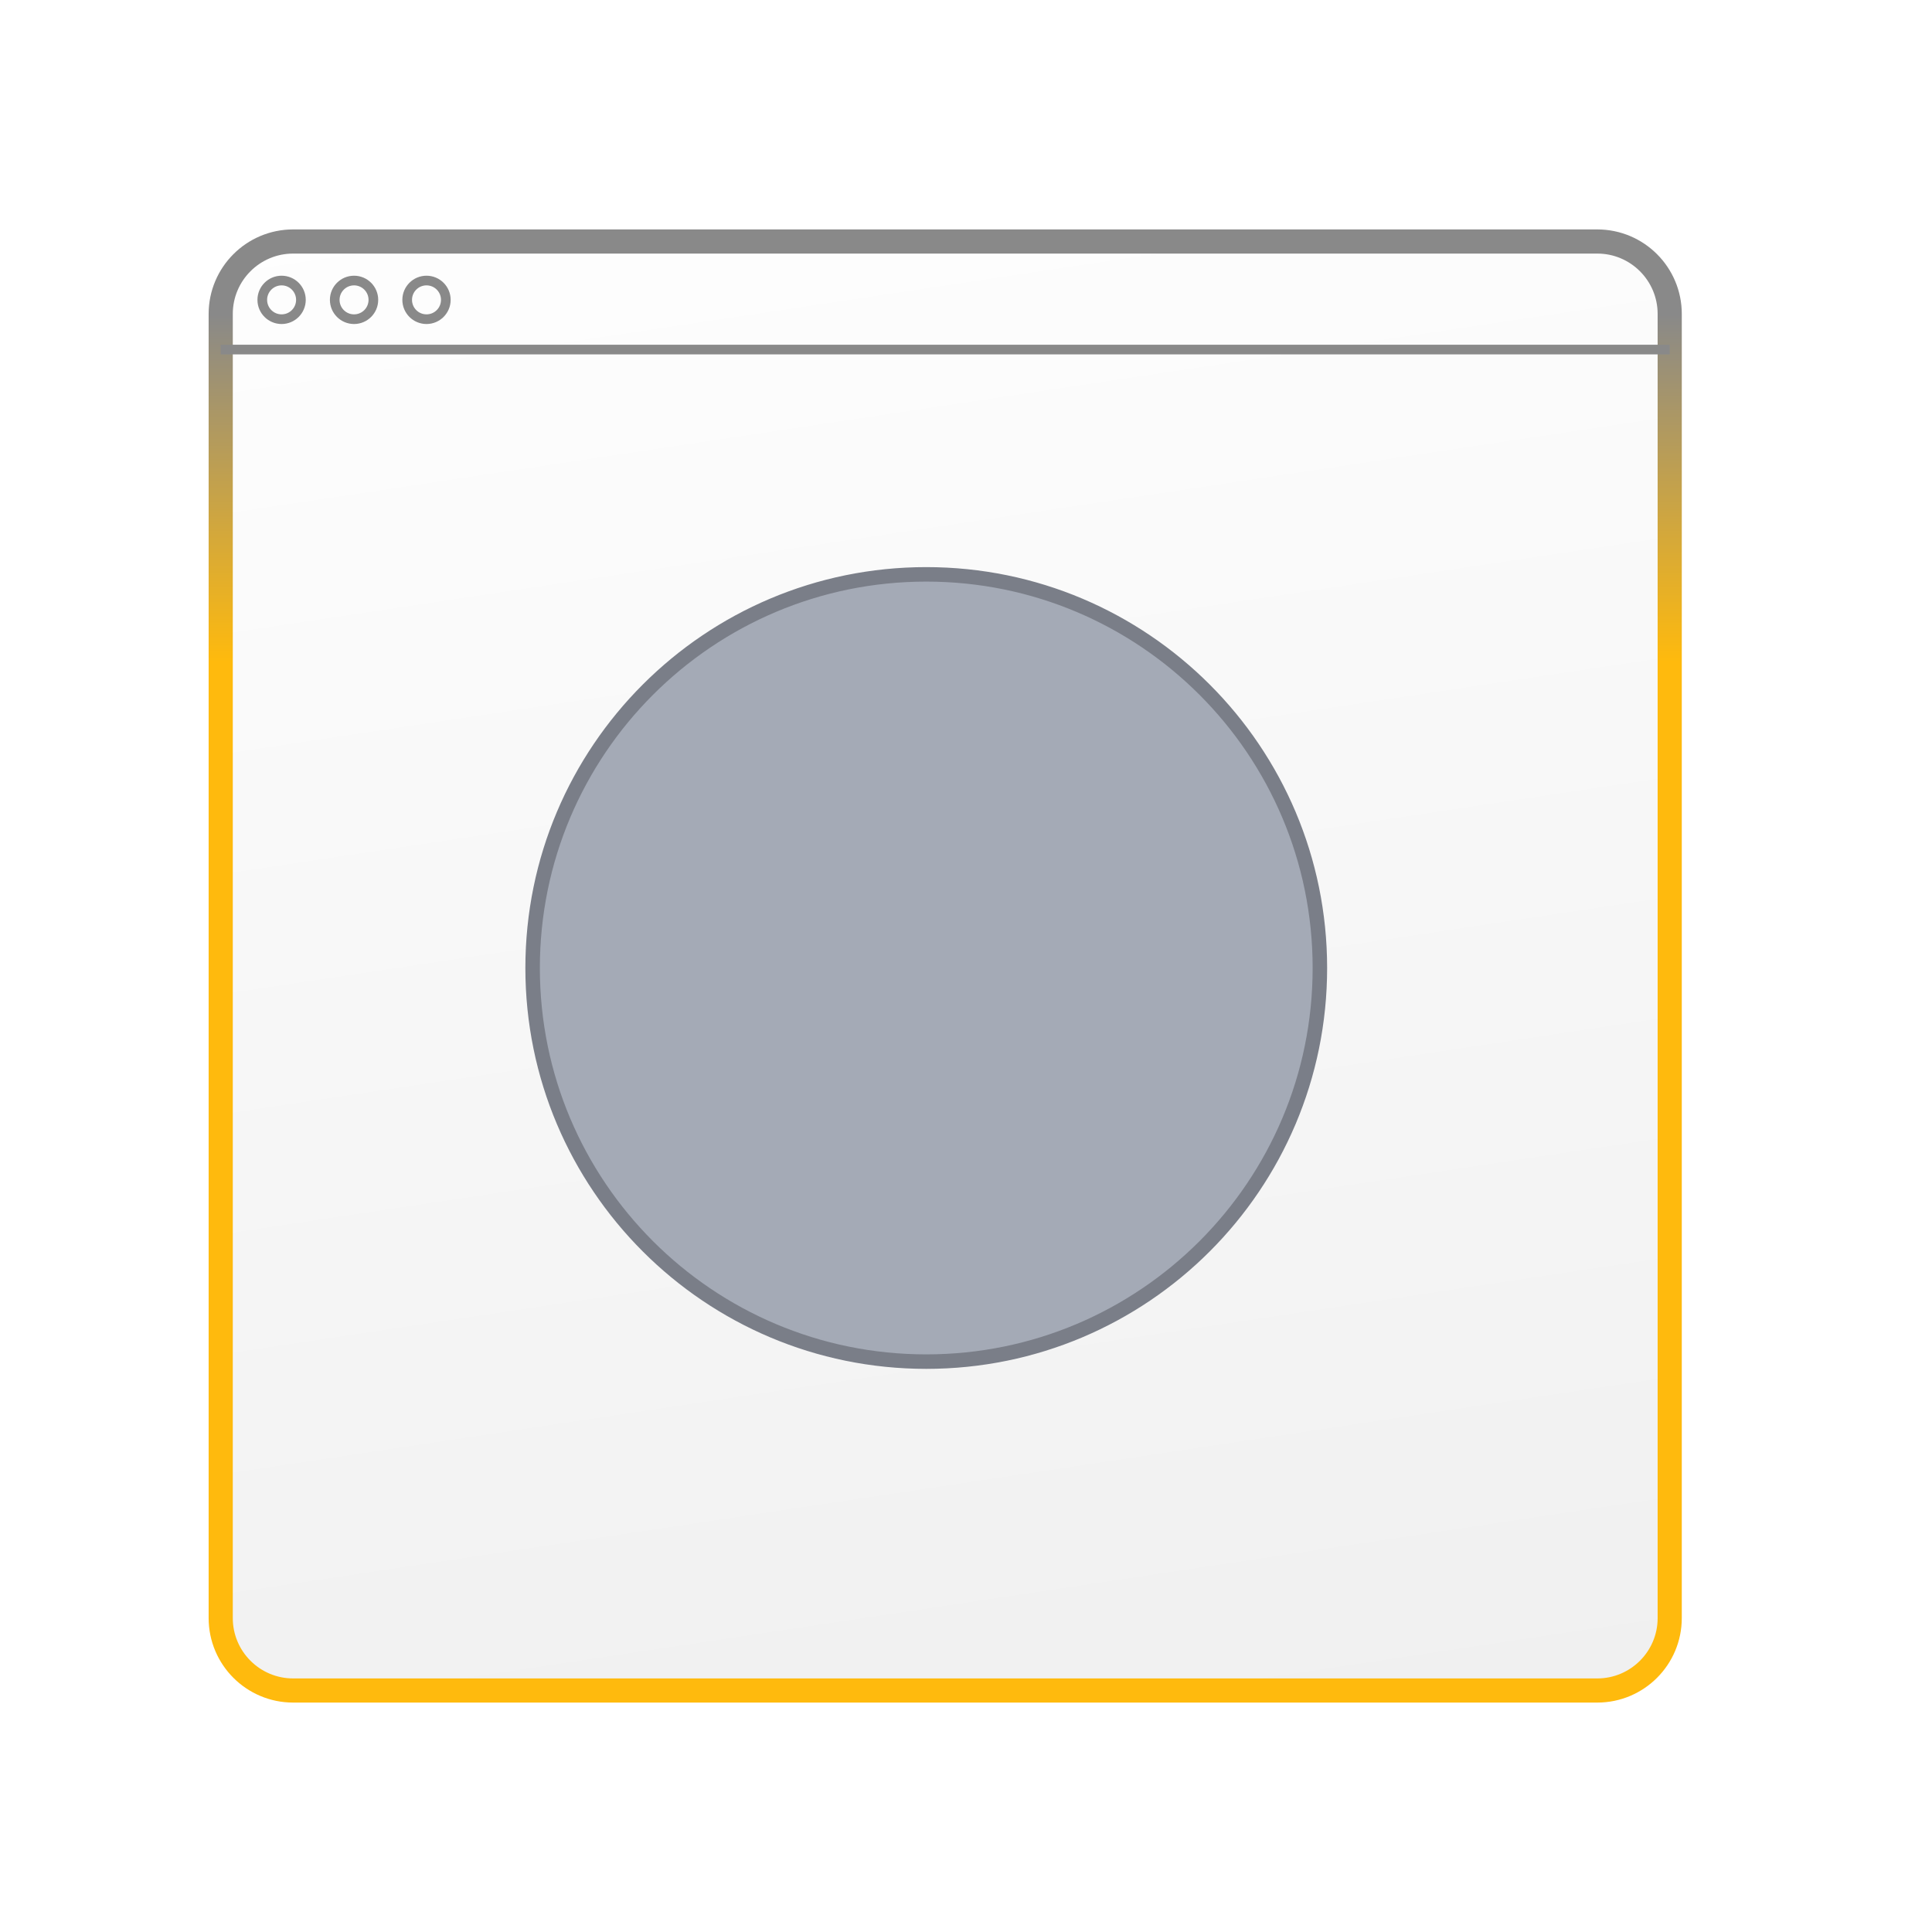
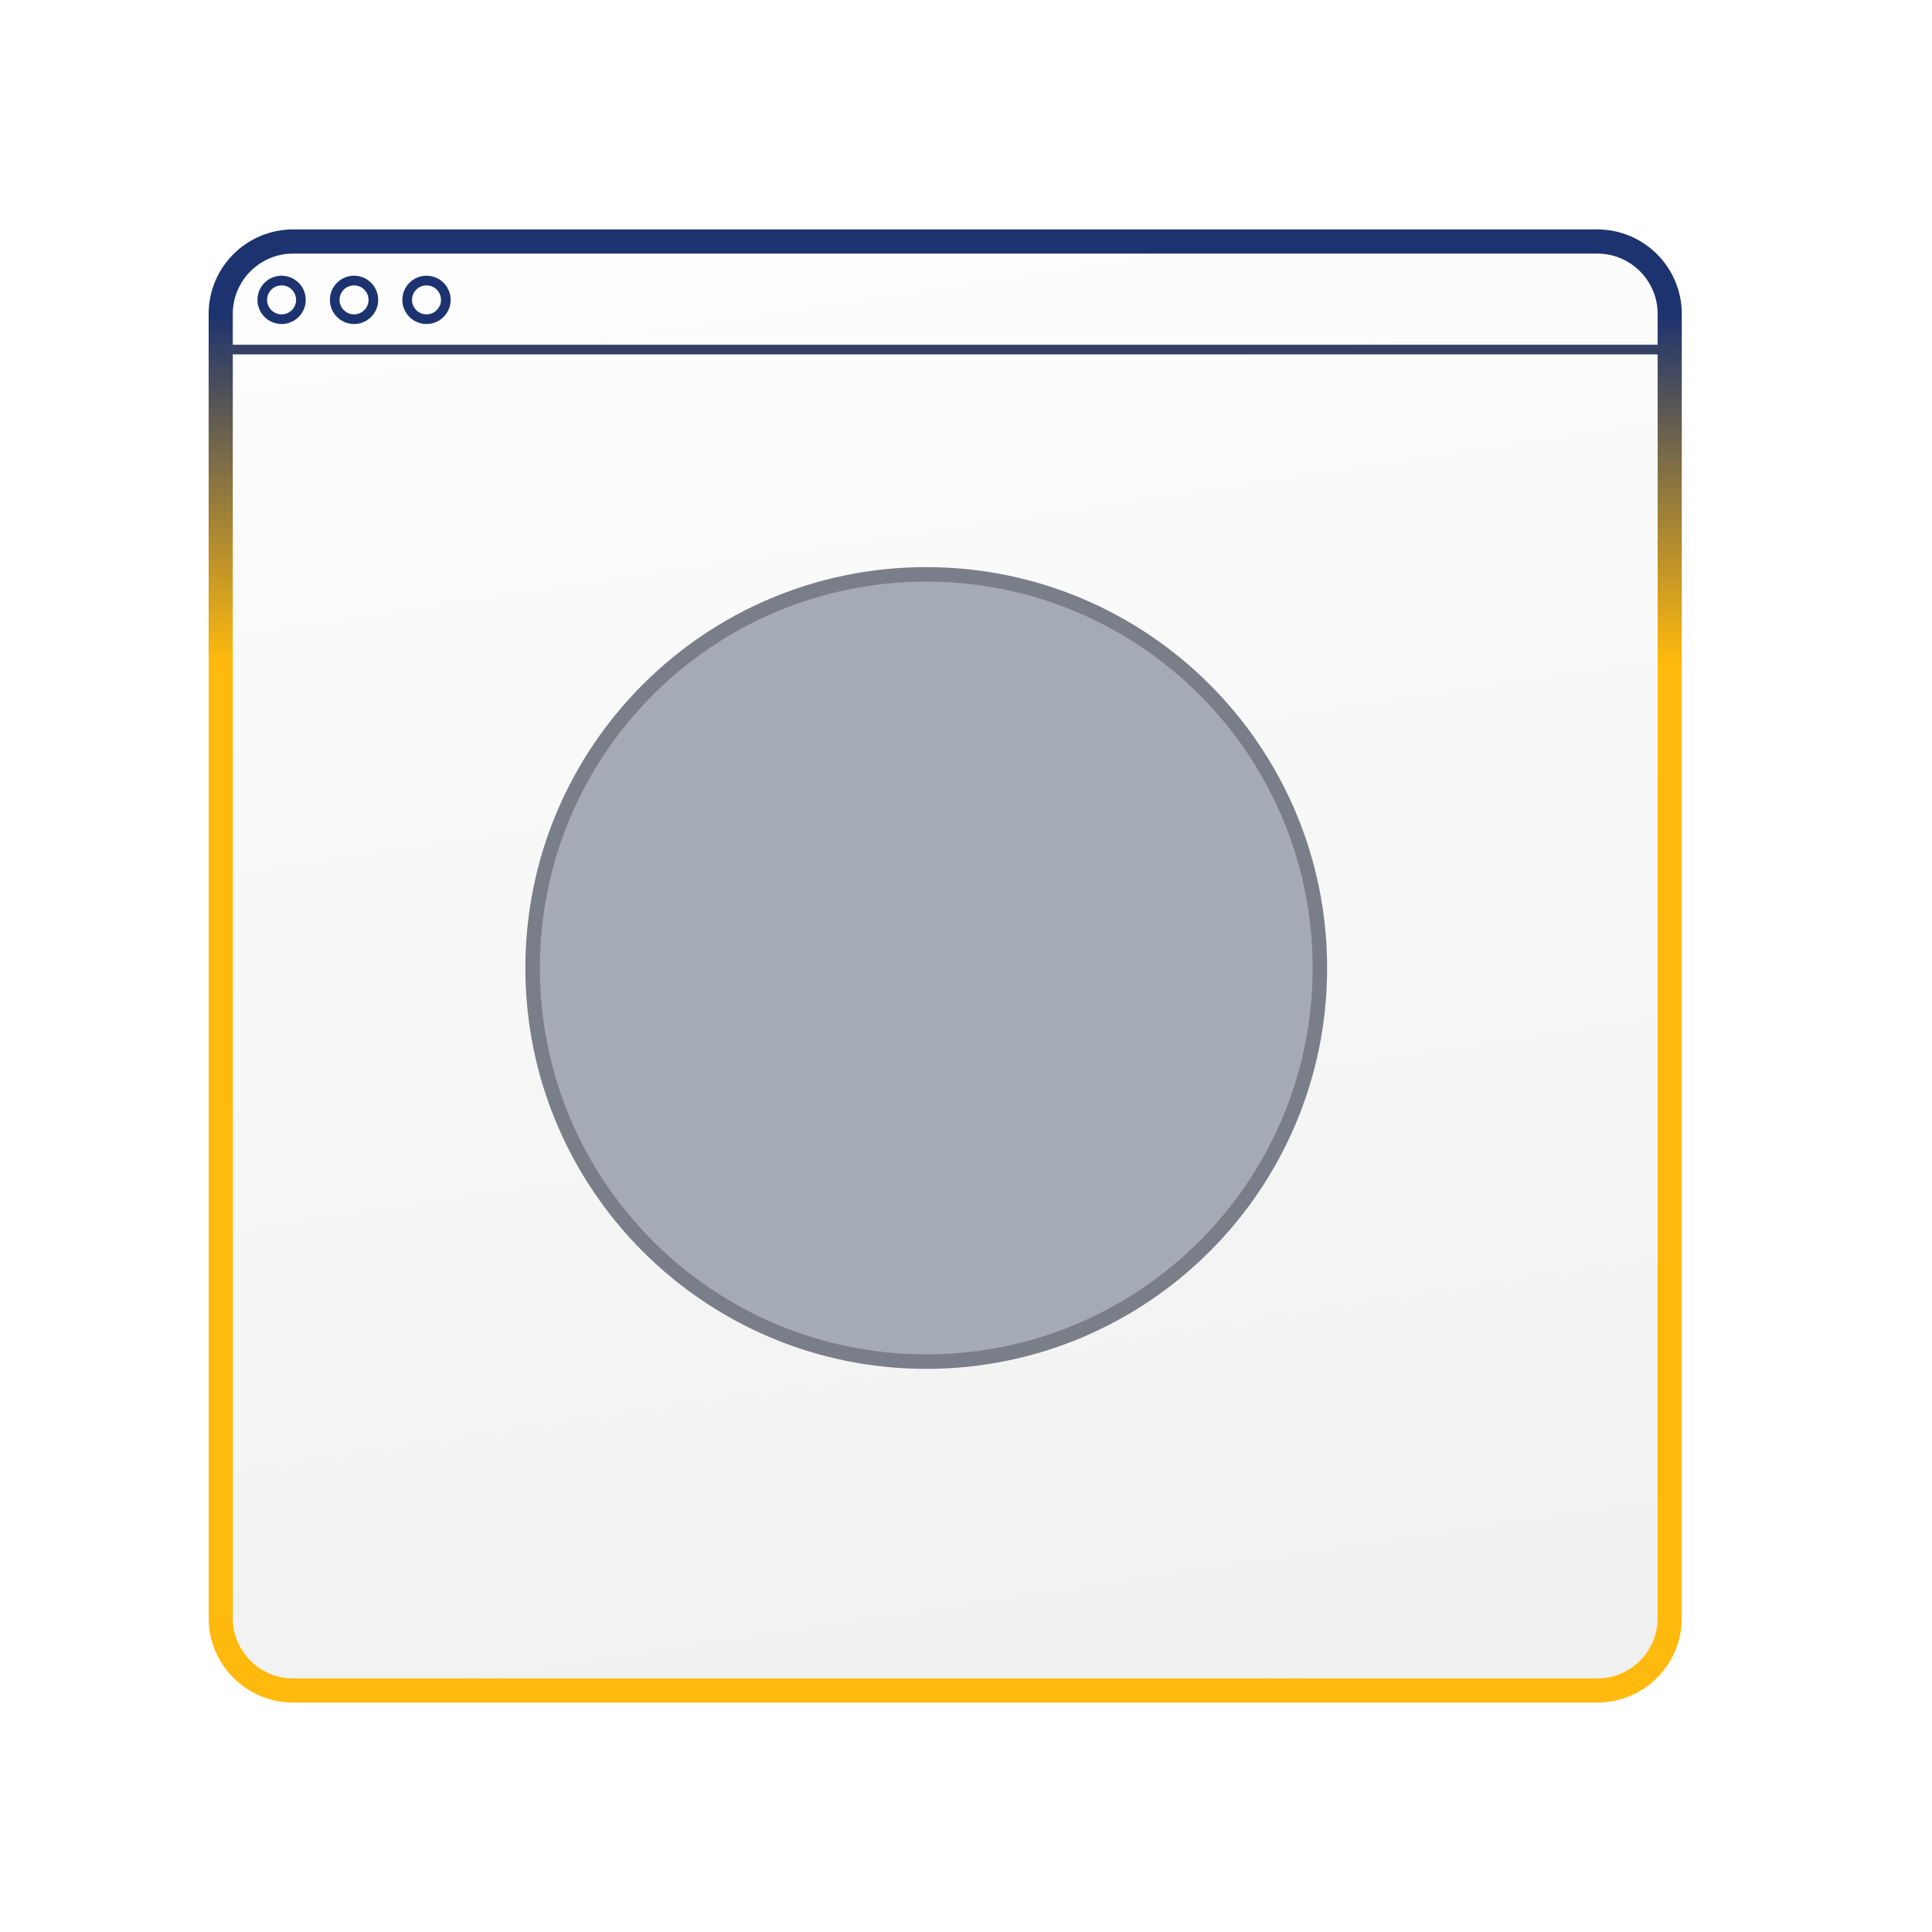
- <svg xmlns="http://www.w3.org/2000/svg" id="eRcnogxSeFq1" viewBox="0 0 400 400" shape-rendering="geometricPrecision" text-rendering="geometricPrecision">
+ <svg xmlns="http://www.w3.org/2000/svg" id="edGy3H0qpKE1" viewBox="0 0 400 400" shape-rendering="geometricPrecision" text-rendering="geometricPrecision">
  <defs>
-     <linearGradient id="eRcnogxSeFq4-fill" x1="0.276" y1="-0.144" x2="0.483" y2="1.235" spreadMethod="pad" gradientUnits="objectBoundingBox" gradientTransform="translate(0 0)">
-       <stop id="eRcnogxSeFq4-fill-0" offset="0%" stop-color="#fff" />
-       <stop id="eRcnogxSeFq4-fill-1" offset="100%" stop-color="#eee" />
+     <linearGradient id="edGy3H0qpKE4-fill" x1="0.276" y1="-0.144" x2="0.483" y2="1.235" spreadMethod="pad" gradientUnits="objectBoundingBox" gradientTransform="translate(0 0)">
+       <stop id="edGy3H0qpKE4-fill-0" offset="0%" stop-color="#fff" />
+       <stop id="edGy3H0qpKE4-fill-1" offset="100%" stop-color="#eee" />
    </linearGradient>
-     <linearGradient id="eRcnogxSeFq4-stroke" x1="0.5" y1="0" x2="0.5" y2="1" spreadMethod="pad" gradientUnits="objectBoundingBox" gradientTransform="translate(0 0)">
-       <stop id="eRcnogxSeFq4-stroke-0" offset="5%" stop-color="#898989" />
-       <stop id="eRcnogxSeFq4-stroke-1" offset="29%" stop-color="#ffba0d" />
+     <linearGradient id="edGy3H0qpKE4-stroke" x1="0.5" y1="0" x2="0.5" y2="1" spreadMethod="pad" gradientUnits="objectBoundingBox" gradientTransform="translate(0 0)">
+       <stop id="edGy3H0qpKE4-stroke-0" offset="5%" stop-color="#1d3370" />
+       <stop id="edGy3H0qpKE4-stroke-1" offset="29%" stop-color="#ffba0d" />
    </linearGradient>
-     <filter id="eRcnogxSeFq10-filter" x="-150%" width="400%" y="-150%" height="400%">
-       <feComponentTransfer id="eRcnogxSeFq10-filter-brightness-0" result="result">
-         <feFuncR id="eRcnogxSeFq10-filter-brightness-0-R" type="linear" slope="1" />
-         <feFuncG id="eRcnogxSeFq10-filter-brightness-0-G" type="linear" slope="1" />
-         <feFuncB id="eRcnogxSeFq10-filter-brightness-0-B" type="linear" slope="1" />
+     <filter id="edGy3H0qpKE10-filter" x="-150%" width="400%" y="-150%" height="400%">
+       <feComponentTransfer id="edGy3H0qpKE10-filter-brightness-0" result="result">
+         <feFuncR id="edGy3H0qpKE10-filter-brightness-0-R" type="linear" slope="1" />
+         <feFuncG id="edGy3H0qpKE10-filter-brightness-0-G" type="linear" slope="1" />
+         <feFuncB id="edGy3H0qpKE10-filter-brightness-0-B" type="linear" slope="1" />
      </feComponentTransfer>
    </filter>
-     <filter id="eRcnogxSeFq11-filter" x="-150%" width="400%" y="-150%" height="400%">
-       <feComponentTransfer id="eRcnogxSeFq11-filter-brightness-0" result="result">
-         <feFuncR id="eRcnogxSeFq11-filter-brightness-0-R" type="linear" slope="1" />
-         <feFuncG id="eRcnogxSeFq11-filter-brightness-0-G" type="linear" slope="1" />
-         <feFuncB id="eRcnogxSeFq11-filter-brightness-0-B" type="linear" slope="1" />
+     <filter id="edGy3H0qpKE11-filter" x="-150%" width="400%" y="-150%" height="400%">
+       <feComponentTransfer id="edGy3H0qpKE11-filter-brightness-0" result="result">
+         <feFuncR id="edGy3H0qpKE11-filter-brightness-0-R" type="linear" slope="1" />
+         <feFuncG id="edGy3H0qpKE11-filter-brightness-0-G" type="linear" slope="1" />
+         <feFuncB id="edGy3H0qpKE11-filter-brightness-0-B" type="linear" slope="1" />
      </feComponentTransfer>
    </filter>
-     <radialGradient id="eRcnogxSeFq11-fill" cx="0" cy="0" r="0.792" spreadMethod="pad" gradientUnits="objectBoundingBox" gradientTransform="translate(0.336149 0.242566)">
-       <stop id="eRcnogxSeFq11-fill-0" offset="0%" stop-color="#ffe195" />
-       <stop id="eRcnogxSeFq11-fill-1" offset="100%" stop-color="#ffba0d" />
+     <radialGradient id="edGy3H0qpKE11-fill" cx="0" cy="0" r="0.792" spreadMethod="pad" gradientUnits="objectBoundingBox" gradientTransform="translate(0.336149 0.242566)">
+       <stop id="edGy3H0qpKE11-fill-0" offset="0%" stop-color="#ffe195" />
+       <stop id="edGy3H0qpKE11-fill-1" offset="100%" stop-color="#ffba0d" />
    </radialGradient>
-     <filter id="eRcnogxSeFq12-filter" x="-150%" width="400%" y="-150%" height="400%">
-       <feComponentTransfer id="eRcnogxSeFq12-filter-brightness-0" result="result">
-         <feFuncR id="eRcnogxSeFq12-filter-brightness-0-R" type="linear" slope="1" />
-         <feFuncG id="eRcnogxSeFq12-filter-brightness-0-G" type="linear" slope="1" />
-         <feFuncB id="eRcnogxSeFq12-filter-brightness-0-B" type="linear" slope="1" />
+     <filter id="edGy3H0qpKE12-filter" x="-150%" width="400%" y="-150%" height="400%">
+       <feComponentTransfer id="edGy3H0qpKE12-filter-brightness-0" result="result">
+         <feFuncR id="edGy3H0qpKE12-filter-brightness-0-R" type="linear" slope="1" />
+         <feFuncG id="edGy3H0qpKE12-filter-brightness-0-G" type="linear" slope="1" />
+         <feFuncB id="edGy3H0qpKE12-filter-brightness-0-B" type="linear" slope="1" />
      </feComponentTransfer>
    </filter>
-     <radialGradient id="eRcnogxSeFq12-fill" cx="0" cy="0" r="0.792" spreadMethod="pad" gradientUnits="objectBoundingBox" gradientTransform="translate(0.336149 0.242566)">
-       <stop id="eRcnogxSeFq12-fill-0" offset="0%" stop-color="#7fb8c6" />
-       <stop id="eRcnogxSeFq12-fill-1" offset="100%" stop-color="#219ebc" />
+     <radialGradient id="edGy3H0qpKE12-fill" cx="0" cy="0" r="0.792" spreadMethod="pad" gradientUnits="objectBoundingBox" gradientTransform="translate(0.336149 0.242566)">
+       <stop id="edGy3H0qpKE12-fill-0" offset="0%" stop-color="#7fb8c6" />
+       <stop id="edGy3H0qpKE12-fill-1" offset="100%" stop-color="#219ebc" />
    </radialGradient>
-     <filter id="eRcnogxSeFq14-filter" x="-150%" width="400%" y="-150%" height="400%">
-       <feGaussianBlur id="eRcnogxSeFq14-filter-drop-shadow-0-blur" in="SourceAlpha" stdDeviation="6,6" />
-       <feOffset id="eRcnogxSeFq14-filter-drop-shadow-0-offset" dx="3" dy="3" result="tmp" />
-       <feFlood id="eRcnogxSeFq14-filter-drop-shadow-0-flood" flood-color="rgba(0,0,0,0.5)" />
-       <feComposite id="eRcnogxSeFq14-filter-drop-shadow-0-composite" operator="in" in2="tmp" />
-       <feMerge id="eRcnogxSeFq14-filter-drop-shadow-0-merge" result="result">
-         <feMergeNode id="eRcnogxSeFq14-filter-drop-shadow-0-merge-node-1" />
-         <feMergeNode id="eRcnogxSeFq14-filter-drop-shadow-0-merge-node-2" in="SourceGraphic" />
+     <filter id="edGy3H0qpKE14-filter" x="-150%" width="400%" y="-150%" height="400%">
+       <feGaussianBlur id="edGy3H0qpKE14-filter-drop-shadow-0-blur" in="SourceAlpha" stdDeviation="6,6" />
+       <feOffset id="edGy3H0qpKE14-filter-drop-shadow-0-offset" dx="3" dy="3" result="tmp" />
+       <feFlood id="edGy3H0qpKE14-filter-drop-shadow-0-flood" flood-color="rgba(0,0,0,0.5)" />
+       <feComposite id="edGy3H0qpKE14-filter-drop-shadow-0-composite" operator="in" in2="tmp" />
+       <feMerge id="edGy3H0qpKE14-filter-drop-shadow-0-merge" result="result">
+         <feMergeNode id="edGy3H0qpKE14-filter-drop-shadow-0-merge-node-1" />
+         <feMergeNode id="edGy3H0qpKE14-filter-drop-shadow-0-merge-node-2" in="SourceGraphic" />
      </feMerge>
    </filter>
-     <radialGradient id="eRcnogxSeFq14-stroke" cx="0" cy="0" r="0.579" spreadMethod="pad" gradientUnits="objectBoundingBox" gradientTransform="translate(0.250967 -0.09144)">
-       <stop id="eRcnogxSeFq14-stroke-0" offset="0%" stop-color="#95b8cc" />
-       <stop id="eRcnogxSeFq14-stroke-1" offset="100%" stop-color="#032b43" />
+     <radialGradient id="edGy3H0qpKE14-stroke" cx="0" cy="0" r="0.579" spreadMethod="pad" gradientUnits="objectBoundingBox" gradientTransform="translate(0.250967 -0.09144)">
+       <stop id="edGy3H0qpKE14-stroke-0" offset="0%" stop-color="#95b8cc" />
+       <stop id="edGy3H0qpKE14-stroke-1" offset="100%" stop-color="#032b43" />
    </radialGradient>
-     <linearGradient id="eRcnogxSeFq17-fill" x1="0.276" y1="-0.144" x2="0.483" y2="1.235" spreadMethod="pad" gradientUnits="objectBoundingBox" gradientTransform="translate(0 0)">
-       <stop id="eRcnogxSeFq17-fill-0" offset="0%" stop-color="#fff" />
-       <stop id="eRcnogxSeFq17-fill-1" offset="100%" stop-color="#eee" />
+     <linearGradient id="edGy3H0qpKE17-fill" x1="0.276" y1="-0.144" x2="0.483" y2="1.235" spreadMethod="pad" gradientUnits="objectBoundingBox" gradientTransform="translate(0 0)">
+       <stop id="edGy3H0qpKE17-fill-0" offset="0%" stop-color="#fff" />
+       <stop id="edGy3H0qpKE17-fill-1" offset="100%" stop-color="#eee" />
    </linearGradient>
-     <linearGradient id="eRcnogxSeFq17-stroke" x1="0.5" y1="0" x2="0.5" y2="1" spreadMethod="pad" gradientUnits="objectBoundingBox" gradientTransform="translate(0 0)">
-       <stop id="eRcnogxSeFq17-stroke-0" offset="5%" stop-color="#898989" />
-       <stop id="eRcnogxSeFq17-stroke-1" offset="29%" stop-color="#ffba0d" />
+     <linearGradient id="edGy3H0qpKE17-stroke" x1="0.5" y1="0" x2="0.5" y2="1" spreadMethod="pad" gradientUnits="objectBoundingBox" gradientTransform="translate(0 0)">
+       <stop id="edGy3H0qpKE17-stroke-0" offset="5%" stop-color="#898989" />
+       <stop id="edGy3H0qpKE17-stroke-1" offset="29%" stop-color="#ffba0d" />
    </linearGradient>
-     <filter id="eRcnogxSeFq23-filter" x="-150%" width="400%" y="-150%" height="400%">
-       <feComponentTransfer id="eRcnogxSeFq23-filter-brightness-0" result="result">
-         <feFuncR id="eRcnogxSeFq23-filter-brightness-0-R" type="linear" slope="1" />
-         <feFuncG id="eRcnogxSeFq23-filter-brightness-0-G" type="linear" slope="1" />
-         <feFuncB id="eRcnogxSeFq23-filter-brightness-0-B" type="linear" slope="1" />
+     <filter id="edGy3H0qpKE23-filter" x="-150%" width="400%" y="-150%" height="400%">
+       <feComponentTransfer id="edGy3H0qpKE23-filter-brightness-0" result="result">
+         <feFuncR id="edGy3H0qpKE23-filter-brightness-0-R" type="linear" slope="1" />
+         <feFuncG id="edGy3H0qpKE23-filter-brightness-0-G" type="linear" slope="1" />
+         <feFuncB id="edGy3H0qpKE23-filter-brightness-0-B" type="linear" slope="1" />
      </feComponentTransfer>
    </filter>
-     <filter id="eRcnogxSeFq24-filter" x="-150%" width="400%" y="-150%" height="400%">
-       <feComponentTransfer id="eRcnogxSeFq24-filter-brightness-0" result="result">
-         <feFuncR id="eRcnogxSeFq24-filter-brightness-0-R" type="linear" slope="1" />
-         <feFuncG id="eRcnogxSeFq24-filter-brightness-0-G" type="linear" slope="1" />
-         <feFuncB id="eRcnogxSeFq24-filter-brightness-0-B" type="linear" slope="1" />
+     <filter id="edGy3H0qpKE24-filter" x="-150%" width="400%" y="-150%" height="400%">
+       <feComponentTransfer id="edGy3H0qpKE24-filter-brightness-0" result="result">
+         <feFuncR id="edGy3H0qpKE24-filter-brightness-0-R" type="linear" slope="1" />
+         <feFuncG id="edGy3H0qpKE24-filter-brightness-0-G" type="linear" slope="1" />
+         <feFuncB id="edGy3H0qpKE24-filter-brightness-0-B" type="linear" slope="1" />
      </feComponentTransfer>
    </filter>
-     <radialGradient id="eRcnogxSeFq24-fill" cx="0" cy="0" r="0.792" spreadMethod="pad" gradientUnits="objectBoundingBox" gradientTransform="translate(0.336149 0.242566)">
-       <stop id="eRcnogxSeFq24-fill-0" offset="0%" stop-color="#ffe195" />
-       <stop id="eRcnogxSeFq24-fill-1" offset="100%" stop-color="#ffba0d" />
+     <radialGradient id="edGy3H0qpKE24-fill" cx="0" cy="0" r="0.792" spreadMethod="pad" gradientUnits="objectBoundingBox" gradientTransform="translate(0.336149 0.242566)">
+       <stop id="edGy3H0qpKE24-fill-0" offset="0%" stop-color="#ffe195" />
+       <stop id="edGy3H0qpKE24-fill-1" offset="100%" stop-color="#ffba0d" />
    </radialGradient>
-     <filter id="eRcnogxSeFq25-filter" x="-150%" width="400%" y="-150%" height="400%">
-       <feComponentTransfer id="eRcnogxSeFq25-filter-brightness-0" result="result">
-         <feFuncR id="eRcnogxSeFq25-filter-brightness-0-R" type="linear" slope="1" />
-         <feFuncG id="eRcnogxSeFq25-filter-brightness-0-G" type="linear" slope="1" />
-         <feFuncB id="eRcnogxSeFq25-filter-brightness-0-B" type="linear" slope="1" />
+     <filter id="edGy3H0qpKE25-filter" x="-150%" width="400%" y="-150%" height="400%">
+       <feComponentTransfer id="edGy3H0qpKE25-filter-brightness-0" result="result">
+         <feFuncR id="edGy3H0qpKE25-filter-brightness-0-R" type="linear" slope="1" />
+         <feFuncG id="edGy3H0qpKE25-filter-brightness-0-G" type="linear" slope="1" />
+         <feFuncB id="edGy3H0qpKE25-filter-brightness-0-B" type="linear" slope="1" />
      </feComponentTransfer>
    </filter>
-     <radialGradient id="eRcnogxSeFq25-fill" cx="0" cy="0" r="0.792" spreadMethod="pad" gradientUnits="objectBoundingBox" gradientTransform="translate(0.336149 0.242566)">
-       <stop id="eRcnogxSeFq25-fill-0" offset="0%" stop-color="#7fb8c6" />
-       <stop id="eRcnogxSeFq25-fill-1" offset="100%" stop-color="#219ebc" />
+     <radialGradient id="edGy3H0qpKE25-fill" cx="0" cy="0" r="0.792" spreadMethod="pad" gradientUnits="objectBoundingBox" gradientTransform="translate(0.336149 0.242566)">
+       <stop id="edGy3H0qpKE25-fill-0" offset="0%" stop-color="#7fb8c6" />
+       <stop id="edGy3H0qpKE25-fill-1" offset="100%" stop-color="#219ebc" />
    </radialGradient>
-     <filter id="eRcnogxSeFq27-filter" x="-150%" width="400%" y="-150%" height="400%">
-       <feGaussianBlur id="eRcnogxSeFq27-filter-drop-shadow-0-blur" in="SourceAlpha" stdDeviation="6,6" />
-       <feOffset id="eRcnogxSeFq27-filter-drop-shadow-0-offset" dx="3" dy="3" result="tmp" />
-       <feFlood id="eRcnogxSeFq27-filter-drop-shadow-0-flood" flood-color="rgba(0,0,0,0.5)" />
-       <feComposite id="eRcnogxSeFq27-filter-drop-shadow-0-composite" operator="in" in2="tmp" />
-       <feMerge id="eRcnogxSeFq27-filter-drop-shadow-0-merge" result="result">
-         <feMergeNode id="eRcnogxSeFq27-filter-drop-shadow-0-merge-node-1" />
-         <feMergeNode id="eRcnogxSeFq27-filter-drop-shadow-0-merge-node-2" in="SourceGraphic" />
+     <filter id="edGy3H0qpKE27-filter" x="-150%" width="400%" y="-150%" height="400%">
+       <feGaussianBlur id="edGy3H0qpKE27-filter-drop-shadow-0-blur" in="SourceAlpha" stdDeviation="6,6" />
+       <feOffset id="edGy3H0qpKE27-filter-drop-shadow-0-offset" dx="3" dy="3" result="tmp" />
+       <feFlood id="edGy3H0qpKE27-filter-drop-shadow-0-flood" flood-color="rgba(0,0,0,0.5)" />
+       <feComposite id="edGy3H0qpKE27-filter-drop-shadow-0-composite" operator="in" in2="tmp" />
+       <feMerge id="edGy3H0qpKE27-filter-drop-shadow-0-merge" result="result">
+         <feMergeNode id="edGy3H0qpKE27-filter-drop-shadow-0-merge-node-1" />
+         <feMergeNode id="edGy3H0qpKE27-filter-drop-shadow-0-merge-node-2" in="SourceGraphic" />
      </feMerge>
    </filter>
-     <radialGradient id="eRcnogxSeFq27-stroke" cx="0" cy="0" r="0.579" spreadMethod="pad" gradientUnits="objectBoundingBox" gradientTransform="translate(0.250967 -0.09144)">
-       <stop id="eRcnogxSeFq27-stroke-0" offset="0%" stop-color="#95b8cc" />
-       <stop id="eRcnogxSeFq27-stroke-1" offset="100%" stop-color="#032b43" />
+     <radialGradient id="edGy3H0qpKE27-stroke" cx="0" cy="0" r="0.579" spreadMethod="pad" gradientUnits="objectBoundingBox" gradientTransform="translate(0.250967 -0.09144)">
+       <stop id="edGy3H0qpKE27-stroke-0" offset="0%" stop-color="#95b8cc" />
+       <stop id="edGy3H0qpKE27-stroke-1" offset="100%" stop-color="#032b43" />
    </radialGradient>
  </defs>
-   <g id="eRcnogxSeFq2">
+   <g id="edGy3H0qpKE2">
    <g transform="translate(126.7792 145)">
-       <rect width="300" height="300" rx="15" ry="15" transform="translate(-81.08321-95)" fill="url(#eRcnogxSeFq4-fill)" stroke="url(#eRcnogxSeFq4-stroke)" stroke-width="5" />
-       <path d="M5,18.887h300" transform="translate(-86.08321-91.51475)" fill="none" stroke="#898989" stroke-width="2" />
-       <ellipse rx="4" ry="4" transform="translate(-68.4768-82.91598)" fill="none" stroke="#898989" stroke-width="2" />
-       <ellipse rx="4" ry="4" transform="translate(-53.4768-82.91598)" fill="none" stroke="#898989" stroke-width="2" />
-       <ellipse rx="4" ry="4" transform="translate(-38.4768-82.91598)" fill="none" stroke="#898989" stroke-width="2" />
+       <rect width="300" height="300" rx="15" ry="15" transform="translate(-81.08321-95)" fill="url(#edGy3H0qpKE4-fill)" stroke="url(#edGy3H0qpKE4-stroke)" stroke-width="5" />
+       <path d="M5,18.887h300" transform="translate(-86.08321-91.51475)" fill="none" stroke="#364265" stroke-width="2" />
+       <ellipse rx="4" ry="4" transform="translate(-68.4768-82.91598)" fill="none" stroke="#1d3370" stroke-width="2" />
+       <ellipse rx="4" ry="4" transform="translate(-53.4768-82.91598)" fill="none" stroke="#1d3370" stroke-width="2" />
+       <ellipse rx="4" ry="4" transform="translate(-38.4768-82.91598)" fill="none" stroke="#1d3370" stroke-width="2" />
    </g>
-     <g id="eRcnogxSeFq9" transform="translate(-17.58105-16.23963)">
-       <ellipse id="eRcnogxSeFq10" rx="81.498" ry="81.498" transform="translate(209.3511 216.6515)" filter="url(#eRcnogxSeFq10-filter)" fill="#a4aab6" stroke="#7a7e88" stroke-width="3" />
-       <ellipse id="eRcnogxSeFq11" rx="81.498" ry="81.498" transform="translate(192.3814 198.4403)" opacity="0" filter="url(#eRcnogxSeFq11-filter)" fill="url(#eRcnogxSeFq11-fill)" stroke="#e6aa15" stroke-width="3" />
-       <ellipse id="eRcnogxSeFq12" rx="81.498" ry="81.498" transform="translate(172.3814 178.4403)" opacity="0" filter="url(#eRcnogxSeFq12-filter)" fill="url(#eRcnogxSeFq12-fill)" stroke="#1a7388" stroke-width="3" />
+     <g id="edGy3H0qpKE9" transform="translate(-17.58105-16.23963)">
+       <ellipse id="edGy3H0qpKE10" rx="81.498" ry="81.498" transform="translate(209.3511 216.6515)" filter="url(#edGy3H0qpKE10-filter)" fill="#a4aab6" stroke="#7a7e88" stroke-width="3" />
+       <ellipse id="edGy3H0qpKE11" rx="81.498" ry="81.498" transform="translate(192.3814 198.4403)" opacity="0" filter="url(#edGy3H0qpKE11-filter)" fill="url(#edGy3H0qpKE11-fill)" stroke="#e6aa15" stroke-width="3" />
+       <ellipse id="edGy3H0qpKE12" rx="81.498" ry="81.498" transform="translate(172.3814 178.4403)" opacity="0" filter="url(#edGy3H0qpKE12-filter)" fill="url(#edGy3H0qpKE12-fill)" stroke="#1a7388" stroke-width="3" />
    </g>
    <g transform="matrix(1.4 0 0 1.4 149.2195 201.4075)">
-       <path id="eRcnogxSeFq14" d="M51.927,20.916c3.834,1.489,3.541,6.77-.436,7.863L31.425,34.295L22.261,52.234c-1.816,3.555-7.306,2.914-8.173-.955L4.745,9.617C4.012,6.347,7.403,3.626,10.643,4.884L51.927,20.916Z" transform="matrix(0 0 0 0 12.50081 12.81362)" clip-rule="evenodd" filter="url(#eRcnogxSeFq14-filter)" fill="#1f3745" fill-rule="evenodd" stroke="url(#eRcnogxSeFq14-stroke)" stroke-width="1.75" />
+       <path id="edGy3H0qpKE14" d="M51.927,20.916c3.834,1.489,3.541,6.77-.436,7.863L31.425,34.295L22.261,52.234c-1.816,3.555-7.306,2.914-8.173-.955L4.745,9.617C4.012,6.347,7.403,3.626,10.643,4.884L51.927,20.916Z" transform="matrix(0 0 0 0 12.50081 12.81362)" clip-rule="evenodd" filter="url(#edGy3H0qpKE14-filter)" fill="#1f3745" fill-rule="evenodd" stroke="url(#edGy3H0qpKE14-stroke)" stroke-width="1.75" />
    </g>
  </g>
-   <g id="eRcnogxSeFq15" opacity="0">
+   <g id="edGy3H0qpKE15" opacity="0">
    <g transform="translate(126.7792 145)">
-       <rect width="300" height="300" rx="15" ry="15" transform="translate(-81.08321-95)" fill="url(#eRcnogxSeFq17-fill)" stroke="url(#eRcnogxSeFq17-stroke)" stroke-width="5" />
+       <rect width="300" height="300" rx="15" ry="15" transform="translate(-81.08321-95)" fill="url(#edGy3H0qpKE17-fill)" stroke="url(#edGy3H0qpKE17-stroke)" stroke-width="5" />
      <path d="M5,18.887h300" transform="translate(-86.08321-91.51475)" fill="none" stroke="#898989" stroke-width="2" />
      <ellipse rx="4" ry="4" transform="translate(-68.4768-82.91598)" fill="none" stroke="#898989" stroke-width="2" />
      <ellipse rx="4" ry="4" transform="translate(-53.4768-82.91598)" fill="none" stroke="#898989" stroke-width="2" />
      <ellipse rx="4" ry="4" transform="translate(-38.4768-82.91598)" fill="none" stroke="#898989" stroke-width="2" />
    </g>
    <g transform="translate(-17.58105-16.23963)">
-       <ellipse rx="81.498" ry="81.498" transform="translate(209.3511 216.6515)" filter="url(#eRcnogxSeFq23-filter)" fill="#a4aab6" stroke="#7a7e88" stroke-width="3" />
-       <ellipse rx="81.498" ry="81.498" transform="translate(192.3814 198.4403)" opacity="0" filter="url(#eRcnogxSeFq24-filter)" fill="url(#eRcnogxSeFq24-fill)" stroke="#e6aa15" stroke-width="3" />
-       <ellipse rx="81.498" ry="81.498" transform="translate(172.3814 178.4403)" opacity="0" filter="url(#eRcnogxSeFq25-filter)" fill="url(#eRcnogxSeFq25-fill)" stroke="#1a7388" stroke-width="3" />
+       <ellipse rx="81.498" ry="81.498" transform="translate(209.3511 216.6515)" filter="url(#edGy3H0qpKE23-filter)" fill="#a4aab6" stroke="#7a7e88" stroke-width="3" />
+       <ellipse rx="81.498" ry="81.498" transform="translate(192.3814 198.4403)" opacity="0" filter="url(#edGy3H0qpKE24-filter)" fill="url(#edGy3H0qpKE24-fill)" stroke="#e6aa15" stroke-width="3" />
+       <ellipse rx="81.498" ry="81.498" transform="translate(172.3814 178.4403)" opacity="0" filter="url(#edGy3H0qpKE25-filter)" fill="url(#edGy3H0qpKE25-fill)" stroke="#1a7388" stroke-width="3" />
    </g>
    <g transform="matrix(1.4 0 0 1.4 149.2195 201.4075)">
-       <path d="M51.927,20.916c3.834,1.489,3.541,6.77-.436,7.863L31.425,34.295L22.261,52.234c-1.816,3.555-7.306,2.914-8.173-.955L4.745,9.617C4.012,6.347,7.403,3.626,10.643,4.884L51.927,20.916Z" transform="matrix(0 0 0 0 12.50081 12.81362)" clip-rule="evenodd" filter="url(#eRcnogxSeFq27-filter)" fill="#1f3745" fill-rule="evenodd" stroke="url(#eRcnogxSeFq27-stroke)" stroke-width="1.75" />
+       <path d="M51.927,20.916c3.834,1.489,3.541,6.77-.436,7.863L31.425,34.295L22.261,52.234c-1.816,3.555-7.306,2.914-8.173-.955L4.745,9.617C4.012,6.347,7.403,3.626,10.643,4.884L51.927,20.916Z" transform="matrix(0 0 0 0 12.50081 12.81362)" clip-rule="evenodd" filter="url(#edGy3H0qpKE27-filter)" fill="#1f3745" fill-rule="evenodd" stroke="url(#edGy3H0qpKE27-stroke)" stroke-width="1.75" />
    </g>
  </g>
</svg>
